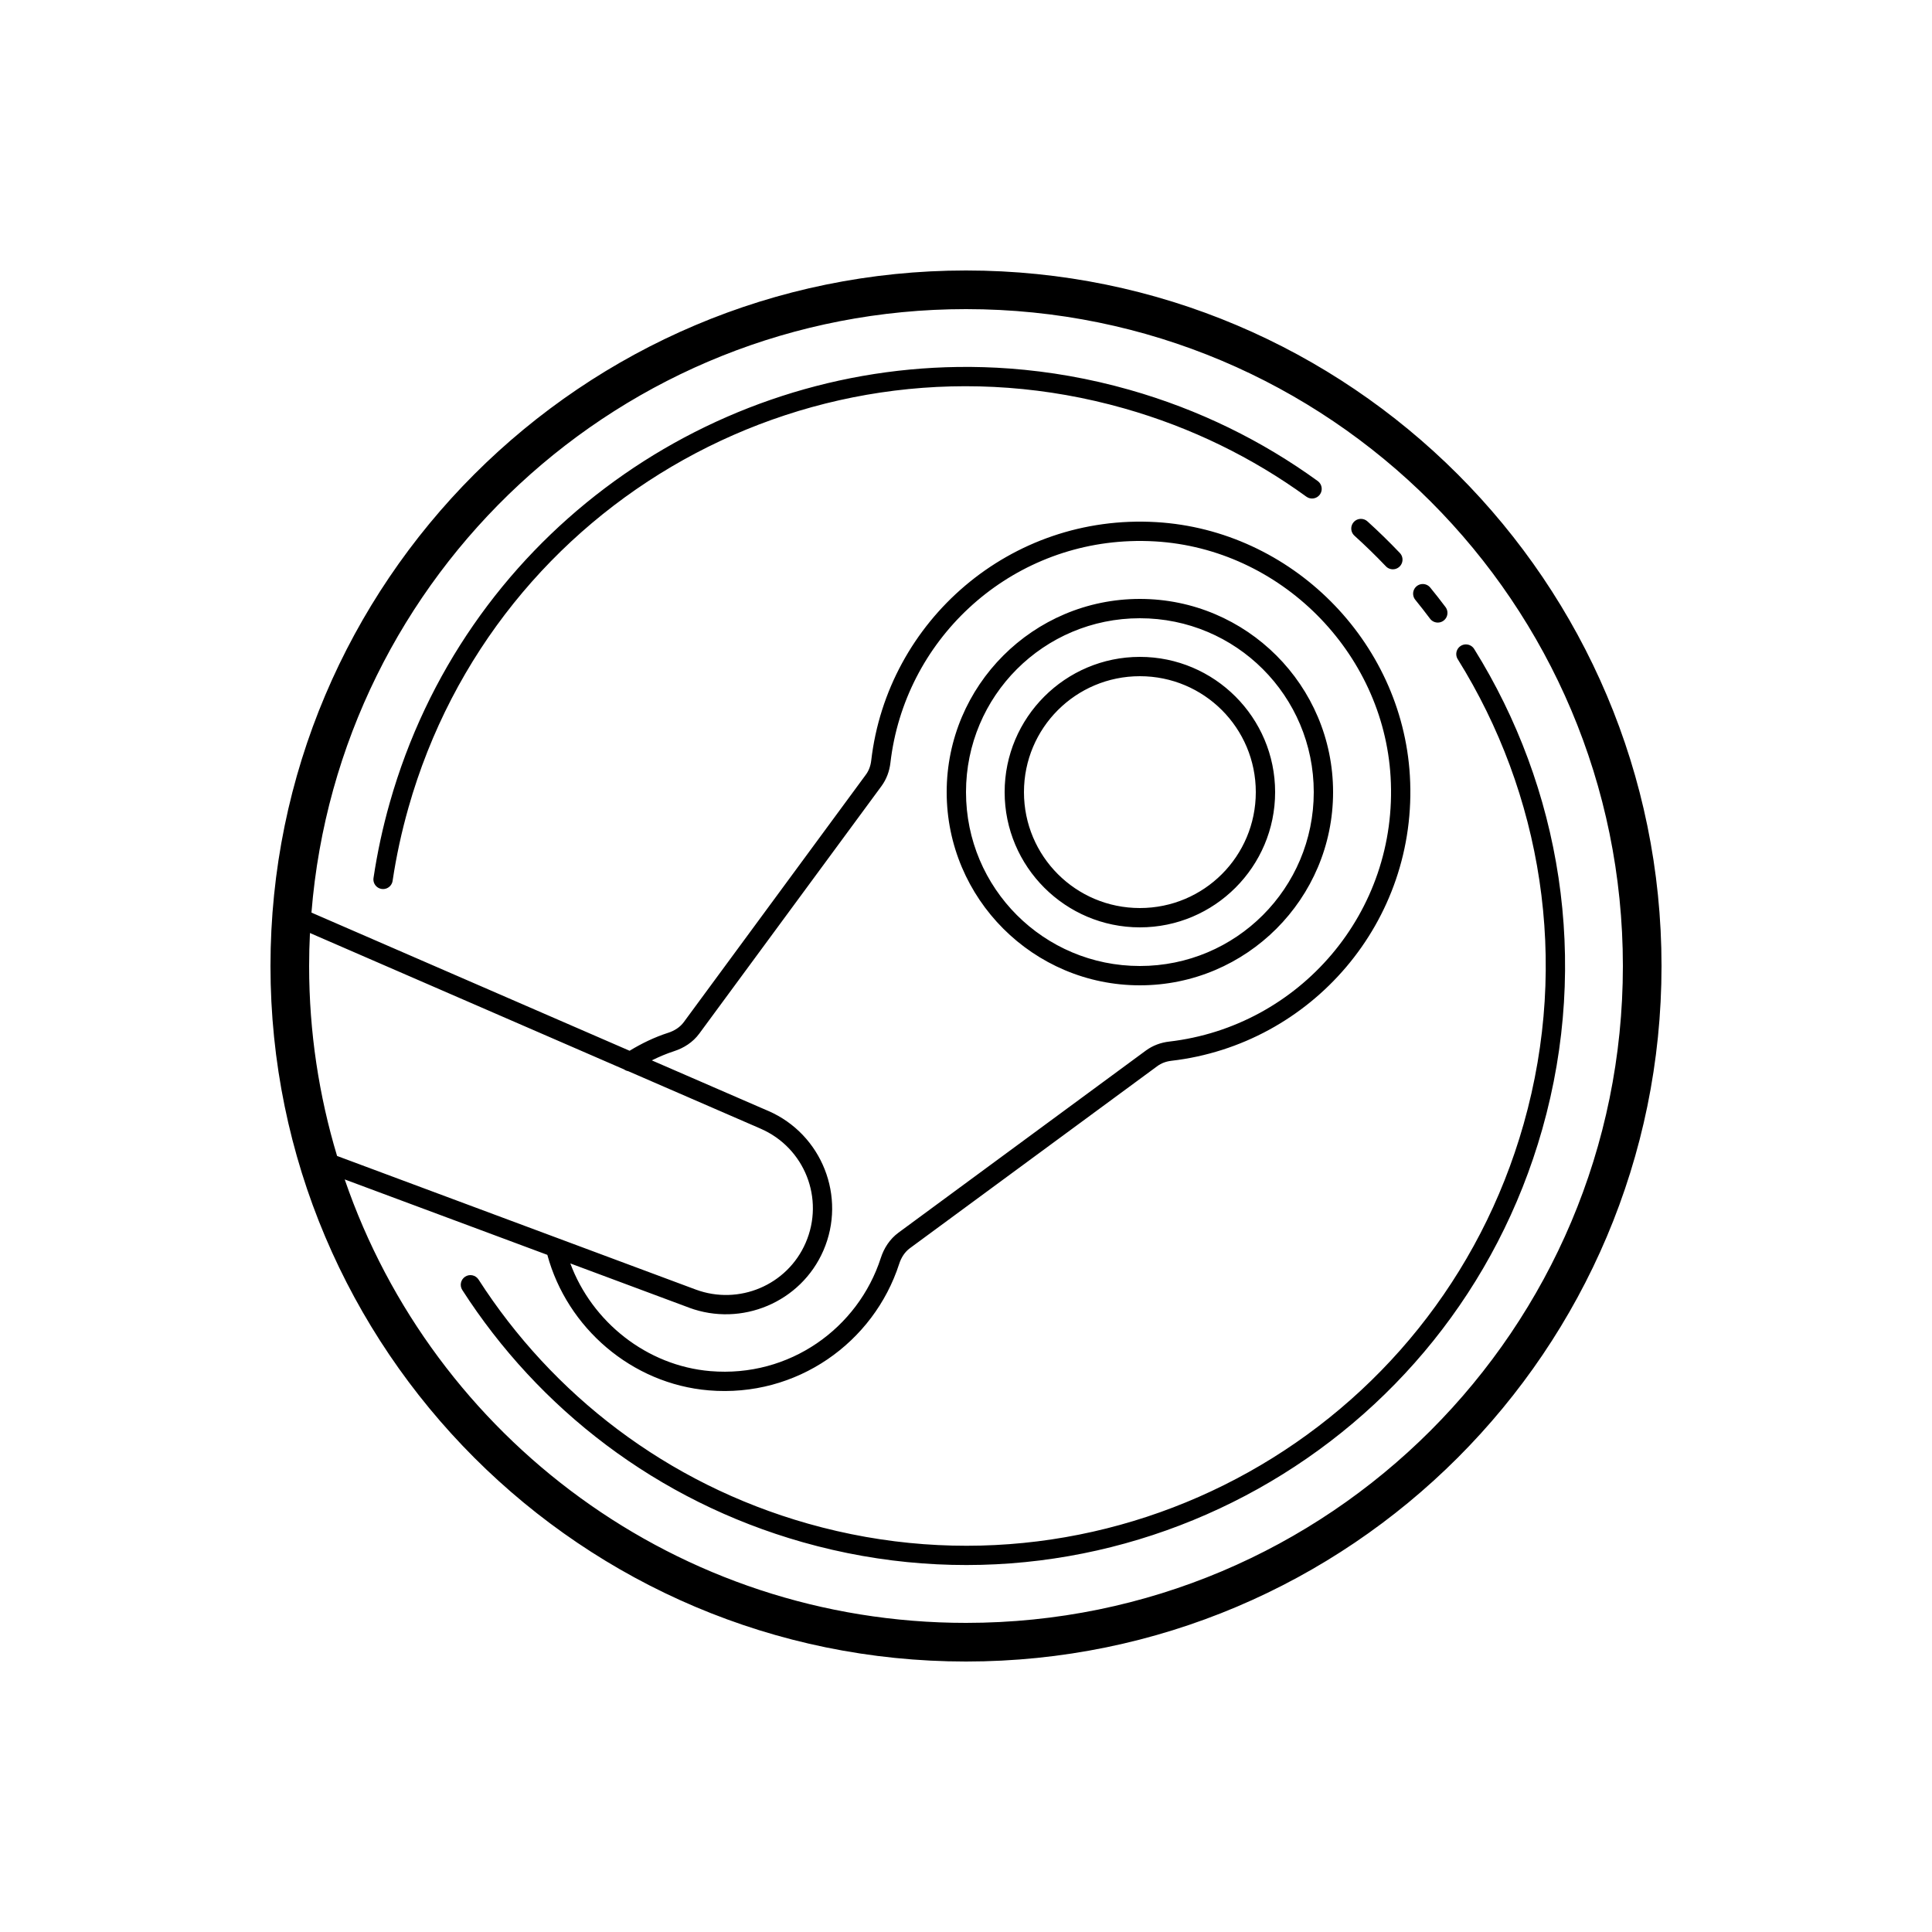
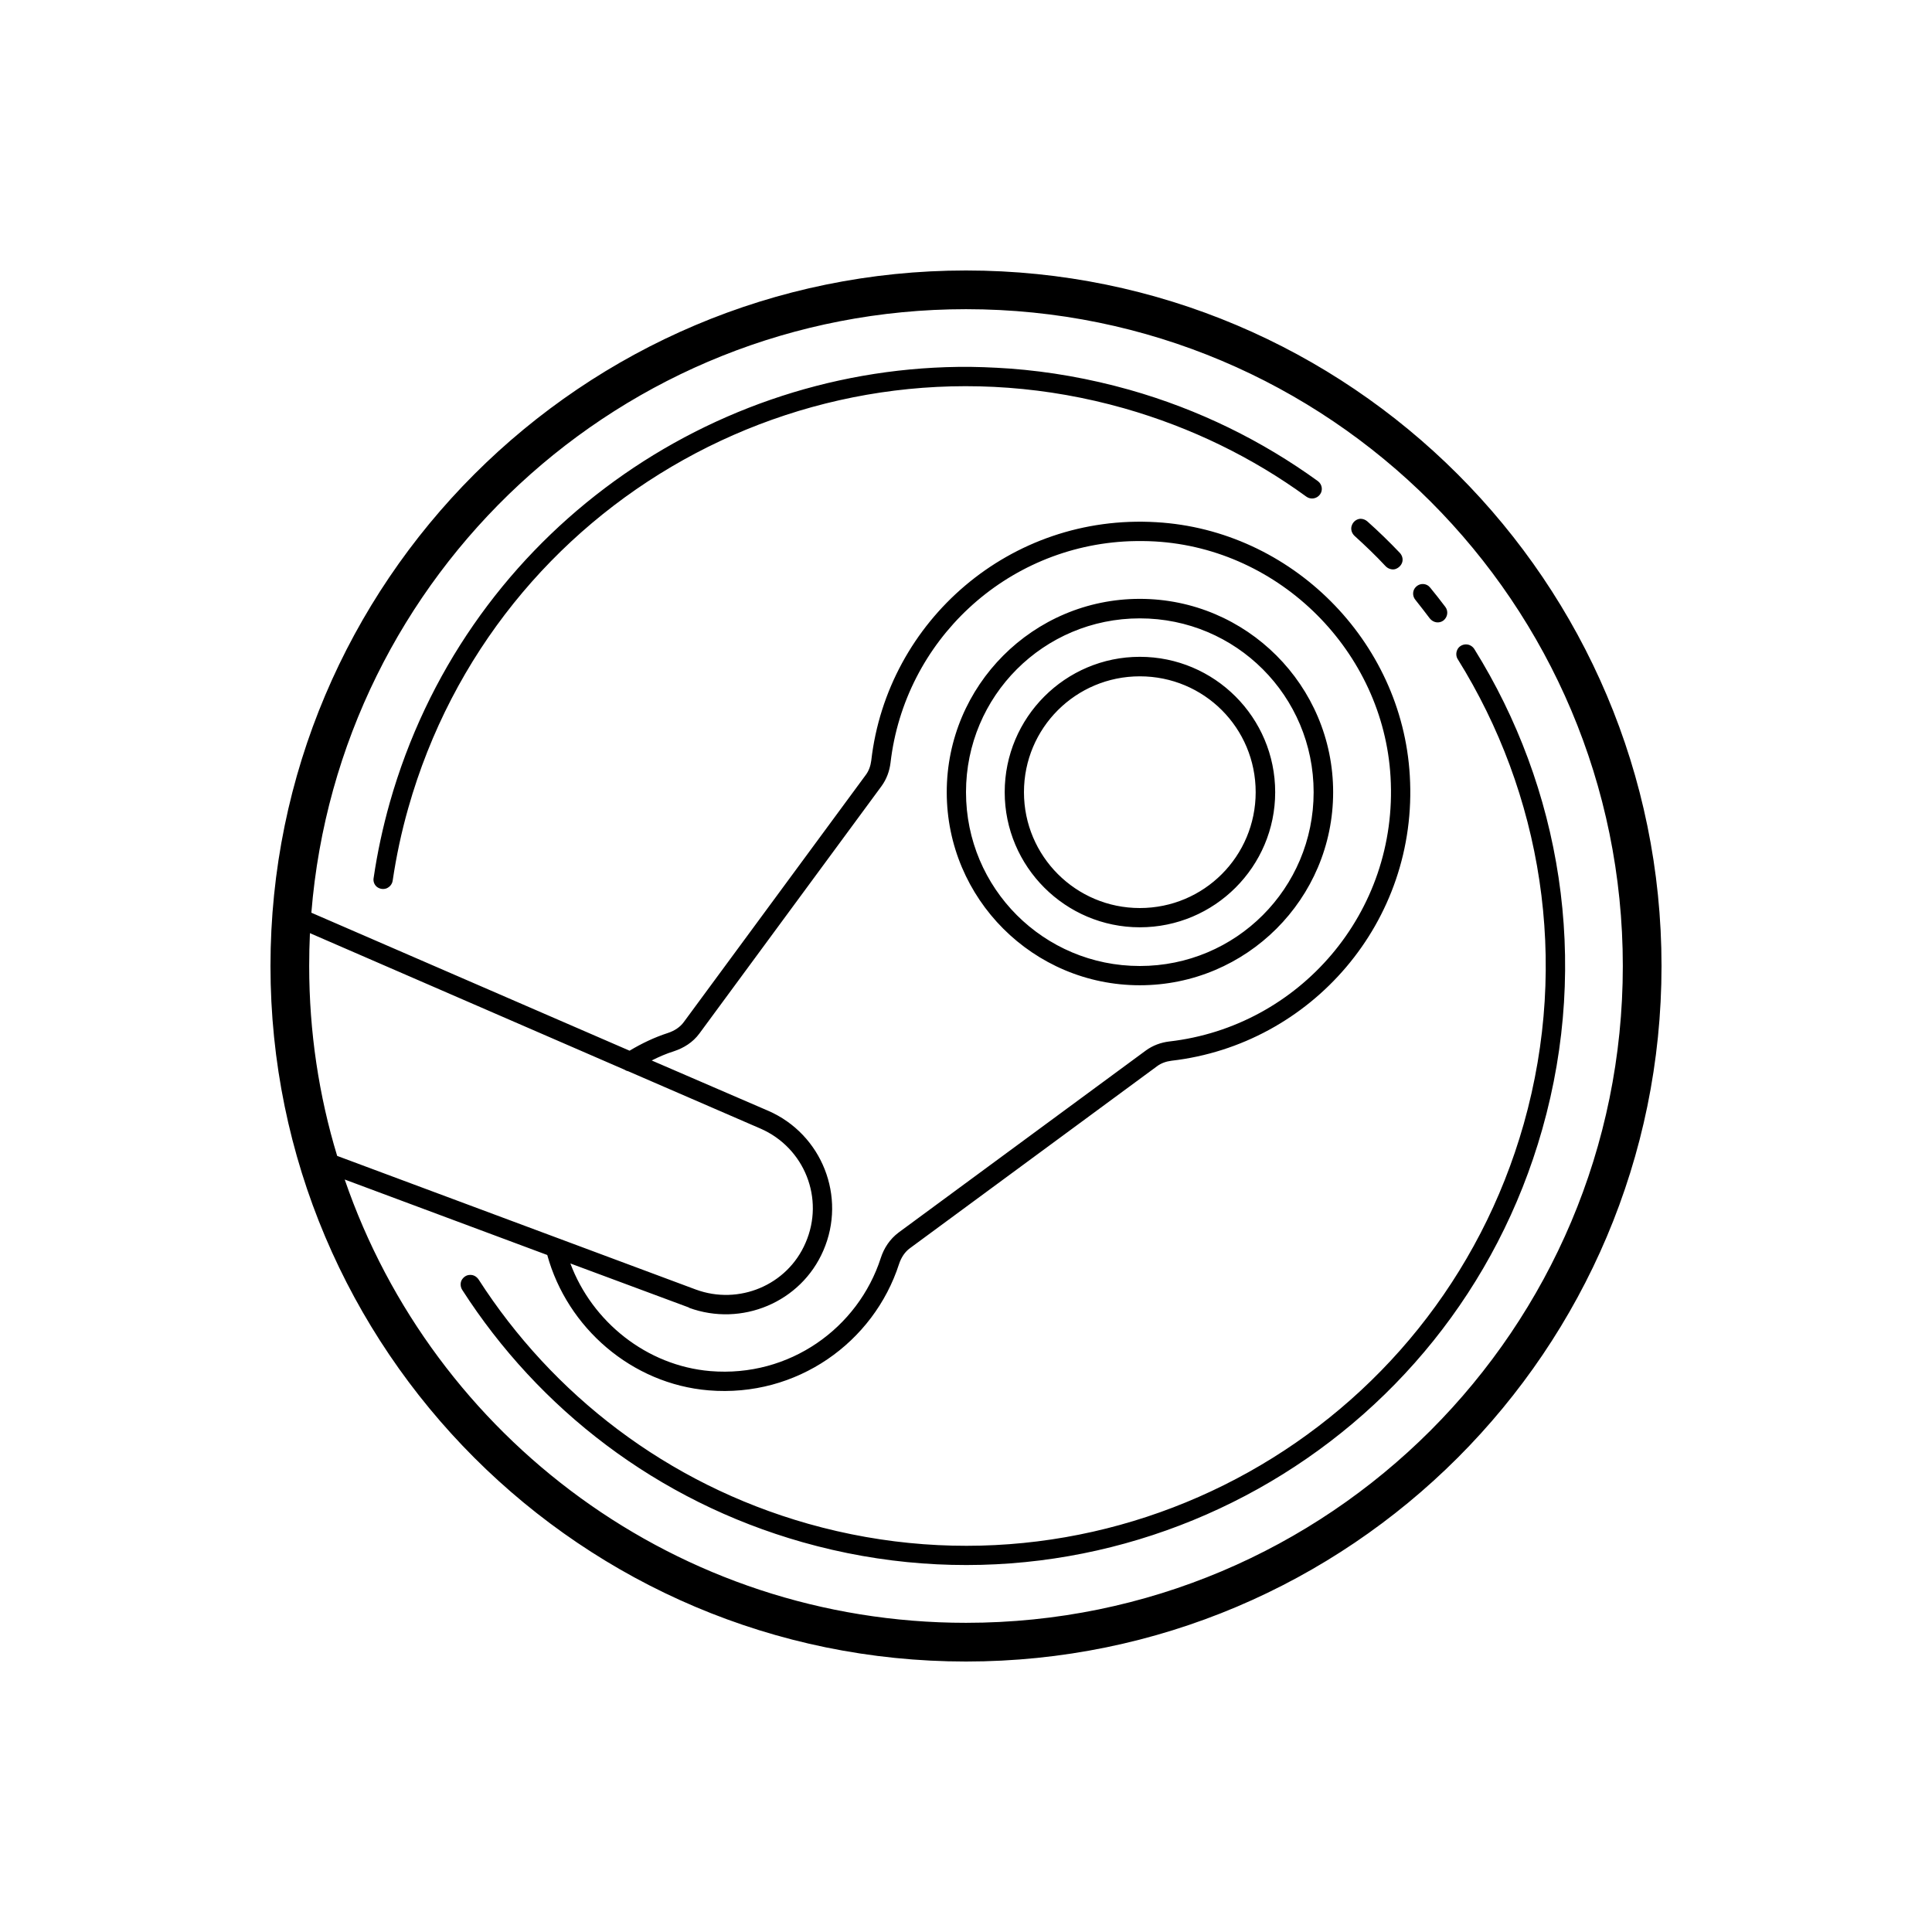
- <svg xmlns="http://www.w3.org/2000/svg" viewBox="0 0 100 100" width="512px" height="512px">
-   <path d="M 50 14 C 30.13 14 14 30.13 14 50 C 14 69.87 30.13 86 50 86 C 69.87 86 86 69.87 86 50 C 86 30.13 69.87 14 50 14 z M 50 16 C 68.79 16 84 31.21 84 50 C 84 68.79 68.79 84 50 84 C 35.08 84 22.424 74.405 17.842 61.047 L 28.33 64.951 C 29.354 68.728 32.698 71.631 36.686 71.965 C 41.248 72.347 45.228 69.48 46.541 65.42 C 46.65 65.081 46.838 64.797 47.096 64.607 L 59.904 55.182 C 60.11 55.03 60.361 54.937 60.633 54.906 C 67.868 54.067 73.421 47.703 72.975 40.15 C 72.562 33.166 66.834 27.438 59.85 27.025 C 52.298 26.579 45.934 32.132 45.094 39.367 C 45.063 39.639 44.97 39.89 44.818 40.096 L 35.393 52.904 C 35.203 53.163 34.92 53.349 34.58 53.459 A 0.5 0.5 0 0 0 34.578 53.459 C 33.873 53.687 33.211 54.008 32.588 54.387 L 16.121 47.236 C 17.527 29.743 32.142 16 50 16 z M 49.586 18.994 C 36.226 19.169 24.002 28.039 20.174 41.547 C 19.808 42.837 19.53 44.131 19.336 45.424 A 0.5 0.5 0 1 0 20.324 45.574 C 20.512 44.323 20.782 43.07 21.137 41.82 A 0.5 0.5 0 0 0 21.137 41.818 C 25.656 25.871 42.233 16.617 58.18 21.137 C 61.673 22.127 64.843 23.696 67.619 25.709 A 0.5 0.5 0 1 0 68.205 24.898 C 65.336 22.818 62.06 21.196 58.453 20.174 C 56.395 19.59 54.325 19.229 52.271 19.076 C 51.373 19.009 50.477 18.982 49.586 18.994 z M 70.416 26.857 A 0.5 0.5 0 0 0 70.111 27.732 C 70.666 28.234 71.201 28.754 71.715 29.293 A 0.5 0.5 0 1 0 72.438 28.604 C 71.907 28.047 71.357 27.509 70.783 26.99 A 0.5 0.5 0 0 0 70.416 26.857 z M 58.486 28.01 C 58.916 27.993 59.352 27.997 59.791 28.023 C 66.263 28.405 71.595 33.737 71.977 40.209 C 72.392 47.242 67.237 53.133 60.518 53.912 C 60.091 53.961 59.673 54.11 59.312 54.375 L 46.504 63.803 C 46.05 64.137 45.752 64.61 45.59 65.113 C 44.417 68.743 40.87 71.312 36.77 70.969 C 33.471 70.692 30.639 68.416 29.52 65.395 L 35.666 67.684 A 0.5 0.5 0 0 0 35.666 67.686 C 38.378 68.69 41.454 67.411 42.619 64.727 C 43.824 61.95 42.543 58.708 39.768 57.502 L 39.359 57.326 L 33.738 54.885 C 34.108 54.702 34.489 54.539 34.887 54.41 C 35.389 54.248 35.863 53.952 36.197 53.496 L 45.625 40.688 C 45.89 40.327 46.039 39.909 46.088 39.482 C 46.819 33.183 52.042 28.258 58.486 28.01 z M 73.645 30.229 A 0.5 0.5 0 0 0 73.26 31.051 C 73.516 31.366 73.767 31.687 74.01 32.012 A 0.501 0.501 0 1 0 74.812 31.412 C 74.561 31.075 74.3 30.745 74.035 30.42 A 0.5 0.5 0 0 0 73.645 30.229 z M 59 31 C 53.483 31 49 35.483 49 41 C 49 46.517 53.483 51 59 51 C 64.517 51 69 46.517 69 41 C 69 35.483 64.517 31 59 31 z M 59 32 C 63.976 32 68 36.024 68 41 C 68 45.976 63.976 50 59 50 C 54.024 50 50 45.976 50 41 C 50 36.024 54.024 32 59 32 z M 75.842 33.355 A 0.5 0.5 0 0 0 75.457 34.127 C 79.774 41.055 81.265 49.705 78.863 58.18 C 74.344 74.127 57.767 83.383 41.82 78.863 C 34.495 76.787 28.585 72.167 24.77 66.23 A 0.5 0.5 0 1 0 23.928 66.77 C 27.87 72.903 33.982 77.68 41.547 79.824 C 58.014 84.491 75.159 74.92 79.826 58.453 C 82.306 49.702 80.767 40.755 76.307 33.598 A 0.5 0.5 0 0 0 75.893 33.355 A 0.5 0.5 0 0 0 75.842 33.355 z M 59 34 C 55.14 34 52 37.14 52 41 C 52 44.86 55.14 48 59 48 C 62.86 48 66 44.86 66 41 C 66 37.14 62.86 34 59 34 z M 59 35 C 62.32 35 65 37.68 65 41 C 65 44.32 62.32 47 59 47 C 55.68 47 53 44.32 53 41 C 53 37.68 55.68 35 59 35 z M 16.043 48.293 L 32.301 55.352 A 0.5 0.5 0 0 0 32.514 55.443 L 38.961 58.242 A 0.5 0.5 0 0 0 38.963 58.242 L 39.369 58.42 C 41.649 59.41 42.691 62.047 41.701 64.328 C 40.746 66.53 38.236 67.571 36.014 66.748 L 17.447 59.832 C 16.51 56.719 16 53.42 16 50 C 16 49.427 16.015 48.859 16.043 48.293 z" />
+ <svg xmlns="http://www.w3.org/2000/svg" width="31px" height="31px" viewBox="0 0 31 31" version="1.1">
+   <g id="surface1">
+     <path style=" stroke:none;fill-rule:nonzero;fill:rgb(0%,0%,0%);fill-opacity:1;" d="M 15.5 4.34 C 9.34 4.34 4.34 9.34 4.34 15.5 C 4.34 21.66 9.34 26.66 15.5 26.66 C 21.66 26.66 26.66 21.66 26.66 15.5 C 26.66 9.34 21.66 4.34 15.5 4.34 Z M 15.5 4.961 C 21.324 4.961 26.039 9.676 26.039 15.5 C 26.039 21.324 21.324 26.039 15.5 26.039 C 10.875 26.039 6.953 23.066 5.531 18.926 L 8.781 20.137 C 9.102 21.305 10.137 22.207 11.371 22.309 C 12.785 22.426 14.02 21.539 14.426 20.281 C 14.461 20.176 14.52 20.086 14.602 20.027 L 18.57 17.105 C 18.633 17.059 18.711 17.031 18.797 17.02 C 21.039 16.762 22.762 14.789 22.621 12.445 C 22.496 10.281 20.719 8.504 18.555 8.379 C 16.211 8.238 14.238 9.961 13.98 12.203 C 13.969 12.289 13.941 12.367 13.895 12.43 L 10.973 16.398 C 10.914 16.48 10.824 16.539 10.719 16.574 C 10.5 16.645 10.297 16.742 10.102 16.859 L 4.996 14.645 C 5.434 9.219 9.965 4.961 15.5 4.961 Z M 15.371 5.887 C 11.23 5.941 7.441 8.691 6.254 12.879 C 6.141 13.281 6.055 13.68 5.996 14.082 C 5.984 14.137 6.004 14.195 6.047 14.23 C 6.094 14.266 6.152 14.273 6.203 14.254 C 6.258 14.23 6.293 14.184 6.301 14.129 C 6.359 13.738 6.441 13.352 6.551 12.965 C 7.953 8.02 13.094 5.152 18.035 6.551 C 19.117 6.859 20.102 7.344 20.961 7.969 C 21.031 8.02 21.129 8.004 21.18 7.934 C 21.23 7.867 21.215 7.77 21.145 7.719 C 20.254 7.074 19.238 6.57 18.121 6.254 C 17.48 6.074 16.84 5.961 16.203 5.914 C 15.926 5.895 15.648 5.883 15.371 5.887 Z M 21.828 8.324 C 21.766 8.328 21.711 8.371 21.691 8.43 C 21.668 8.488 21.688 8.555 21.734 8.598 C 21.906 8.754 22.074 8.914 22.23 9.082 C 22.27 9.125 22.328 9.145 22.383 9.133 C 22.438 9.117 22.484 9.074 22.5 9.02 C 22.516 8.965 22.496 8.906 22.457 8.867 C 22.293 8.695 22.121 8.527 21.941 8.367 C 21.91 8.34 21.871 8.324 21.828 8.324 Z M 18.129 8.684 C 18.266 8.68 18.398 8.68 18.535 8.688 C 20.543 8.805 22.195 10.457 22.312 12.465 C 22.441 14.645 20.844 16.473 18.762 16.711 C 18.629 16.727 18.5 16.773 18.387 16.855 L 14.418 19.777 C 14.277 19.883 14.184 20.027 14.133 20.184 C 13.77 21.309 12.668 22.105 11.398 22 C 10.375 21.914 9.5 21.207 9.152 20.273 L 11.055 20.98 C 11.055 20.98 11.055 20.98 11.055 20.984 C 11.898 21.293 12.852 20.898 13.211 20.066 C 13.586 19.203 13.188 18.199 12.328 17.824 L 12.203 17.77 L 10.457 17.016 C 10.574 16.957 10.691 16.906 10.816 16.867 C 10.969 16.816 11.117 16.727 11.223 16.582 L 14.145 12.613 C 14.227 12.5 14.273 12.371 14.289 12.238 C 14.516 10.285 16.133 8.762 18.129 8.684 Z M 22.828 9.371 C 22.77 9.371 22.715 9.406 22.688 9.461 C 22.664 9.516 22.672 9.578 22.711 9.625 C 22.789 9.723 22.867 9.824 22.941 9.922 C 22.996 9.992 23.09 10.008 23.16 9.957 C 23.23 9.902 23.242 9.805 23.191 9.738 C 23.113 9.633 23.031 9.531 22.949 9.43 C 22.922 9.395 22.879 9.371 22.828 9.371 Z M 18.289 9.609 C 16.578 9.609 15.191 11 15.191 12.711 C 15.191 14.422 16.578 15.809 18.289 15.809 C 20 15.809 21.391 14.422 21.391 12.711 C 21.391 11 20 9.609 18.289 9.609 Z M 18.289 9.922 C 19.832 9.922 21.078 11.168 21.078 12.711 C 21.078 14.254 19.832 15.5 18.289 15.5 C 16.746 15.5 15.5 14.254 15.5 12.711 C 15.5 11.168 16.746 9.922 18.289 9.922 Z M 23.512 10.34 C 23.457 10.344 23.406 10.375 23.383 10.426 C 23.359 10.477 23.363 10.535 23.391 10.578 C 24.73 12.727 25.191 15.41 24.449 18.035 C 23.047 22.98 17.906 25.848 12.965 24.449 C 10.695 23.805 8.863 22.371 7.68 20.531 C 7.648 20.484 7.598 20.453 7.539 20.457 C 7.484 20.457 7.434 20.492 7.406 20.543 C 7.383 20.59 7.387 20.652 7.418 20.699 C 8.641 22.602 10.535 24.082 12.879 24.746 C 17.984 26.191 23.301 23.227 24.746 18.121 C 25.516 15.406 25.039 12.633 23.656 10.414 C 23.629 10.371 23.578 10.34 23.527 10.34 C 23.52 10.34 23.516 10.34 23.512 10.34 Z M 18.289 10.539 C 17.094 10.539 16.121 11.512 16.121 12.711 C 16.121 13.906 17.094 14.879 18.289 14.879 C 19.488 14.879 20.461 13.906 20.461 12.711 C 20.461 11.512 19.488 10.539 18.289 10.539 Z M 18.289 10.852 C 19.32 10.852 20.148 11.68 20.148 12.711 C 20.148 13.738 19.32 14.57 18.289 14.57 C 17.262 14.57 16.43 13.738 16.43 12.711 C 16.43 11.68 17.262 10.852 18.289 10.852 Z M 4.973 14.973 L 10.012 17.16 C 10.031 17.172 10.055 17.184 10.078 17.188 L 12.078 18.055 L 12.203 18.109 C 12.91 18.418 13.234 19.234 12.926 19.941 C 12.633 20.625 11.852 20.945 11.164 20.691 L 5.41 18.547 C 5.117 17.582 4.961 16.559 4.961 15.5 C 4.961 15.324 4.965 15.145 4.973 14.973 Z M 4.973 14.973 " />
+   </g>
</svg>
